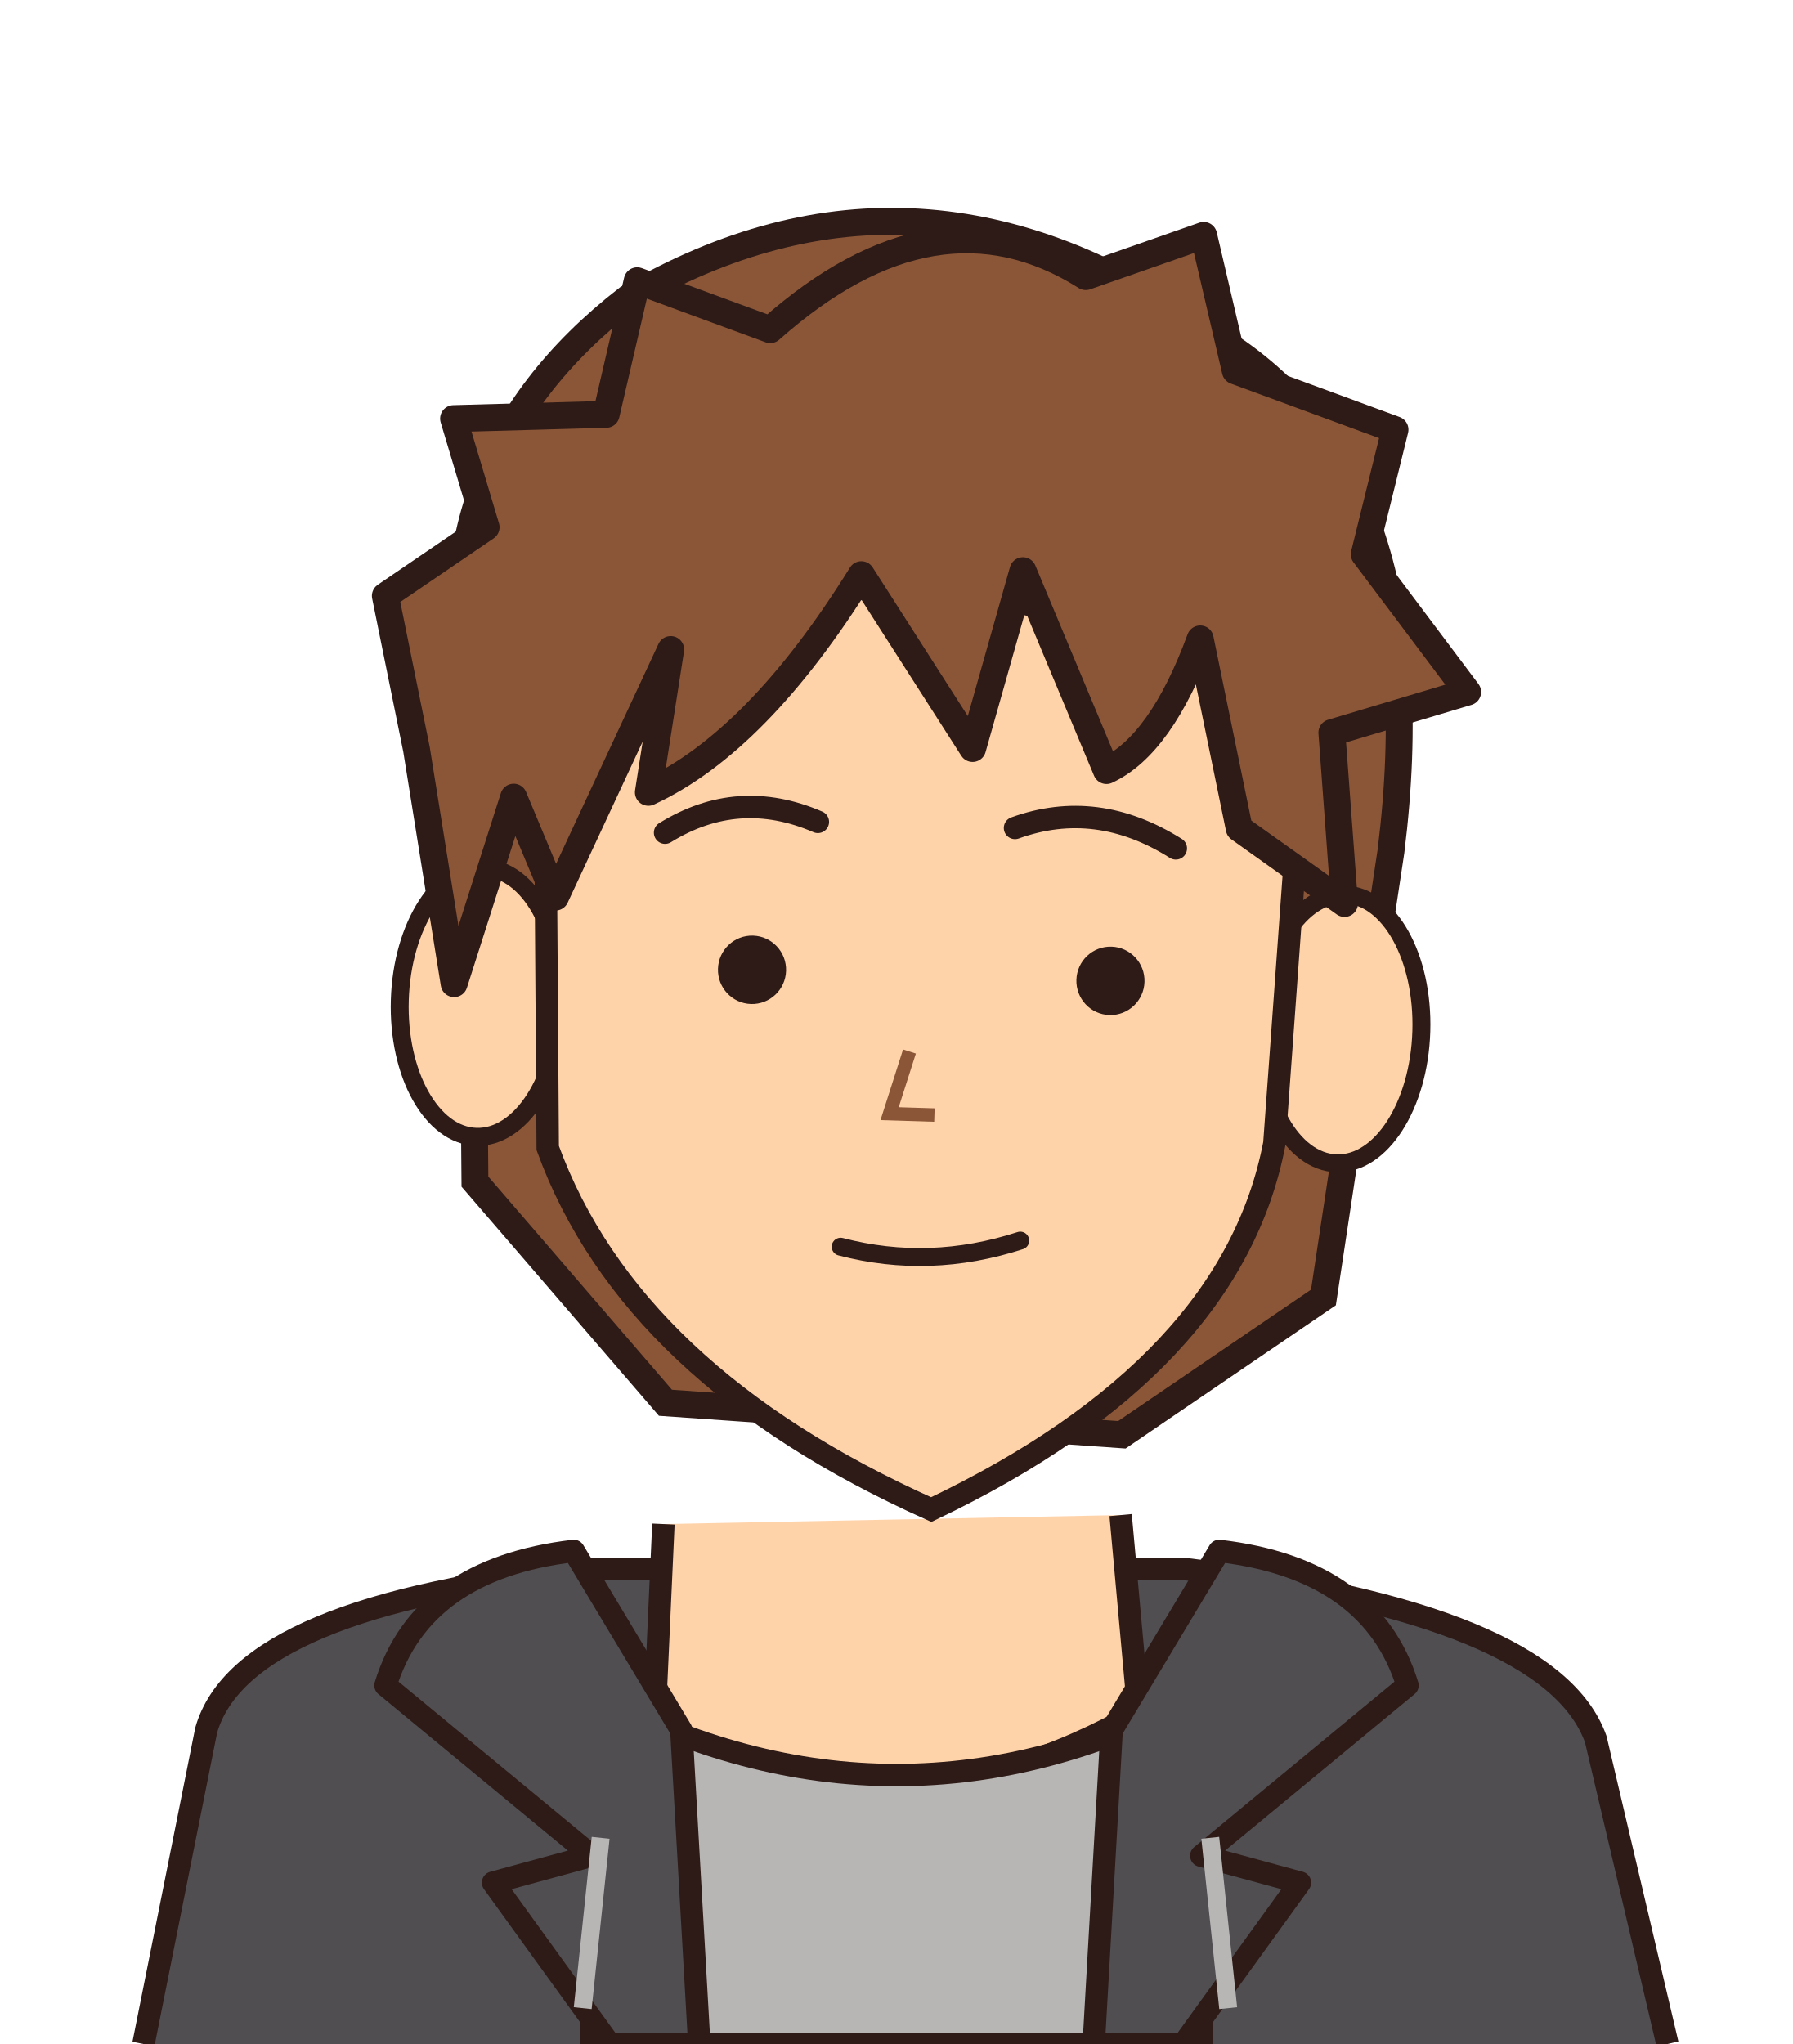
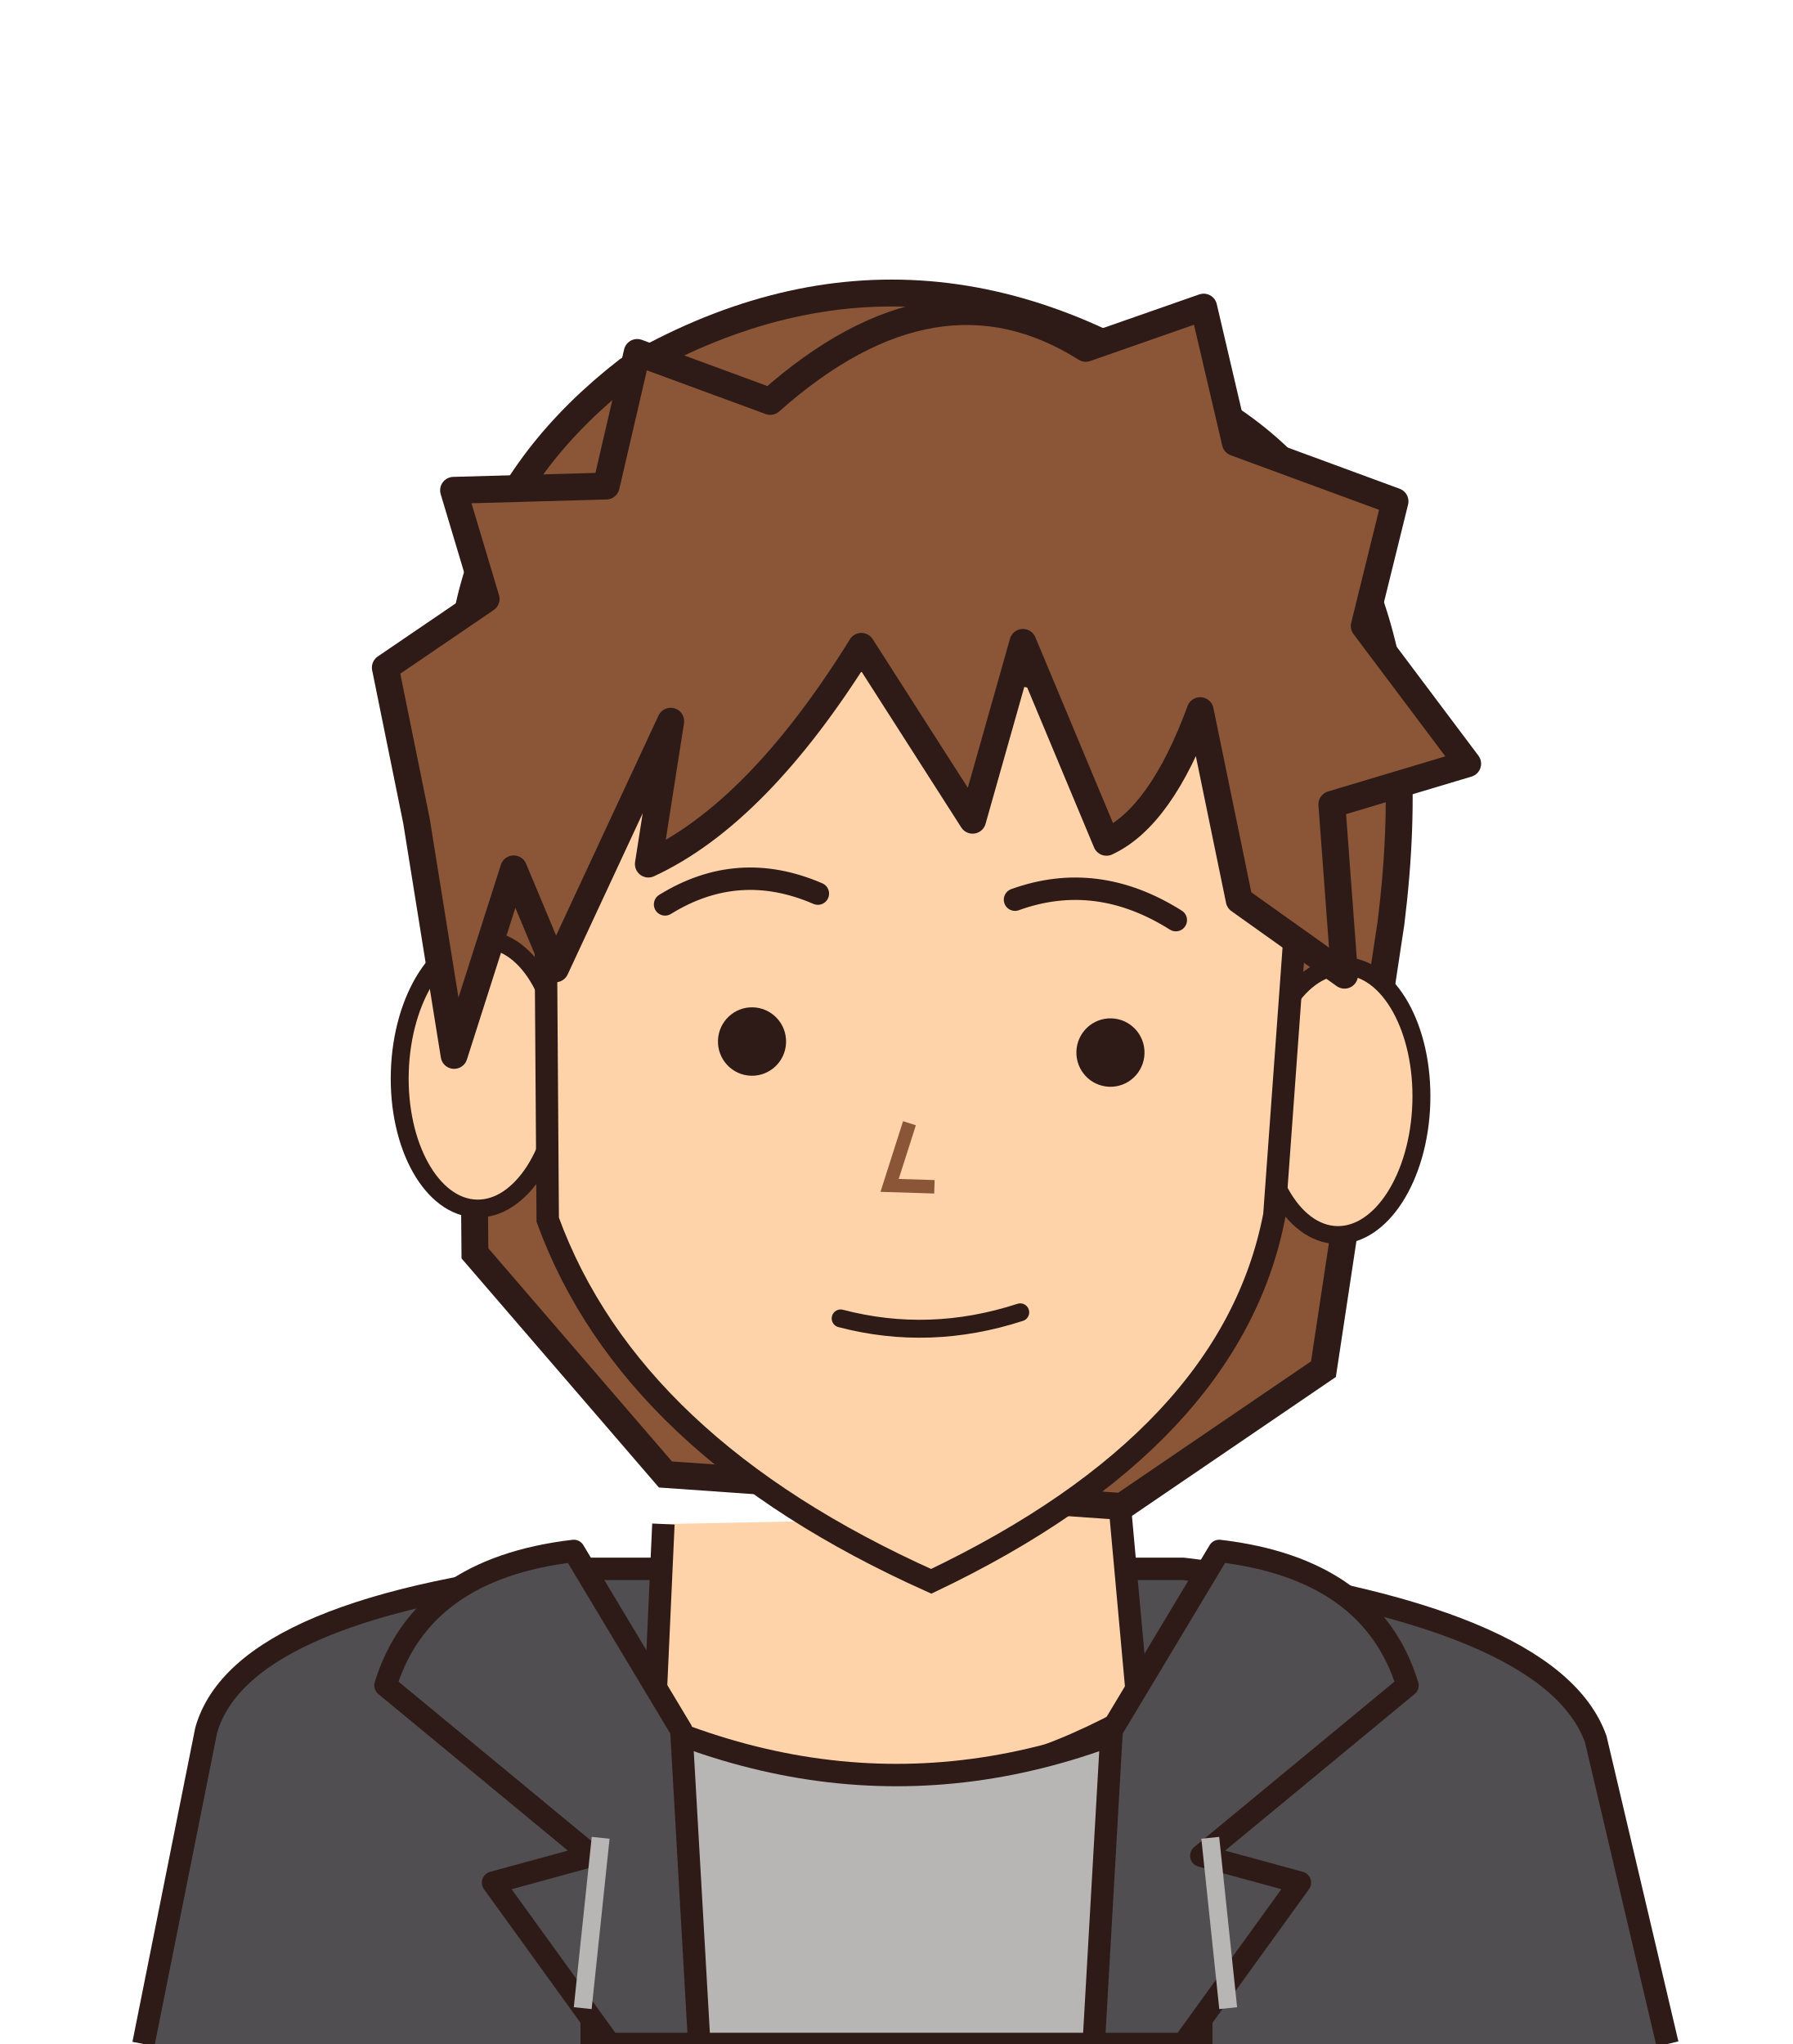
<svg xmlns="http://www.w3.org/2000/svg" width="200" height="228" viewBox="0 0 200 228">
  <g stroke="#2e1b17" stroke-width="2.5" stroke-linejoin="round">
    <path d="M16 228 L23 193 Q27 179 66 175 L132 175 Q173 180 178 194 L186 228" fill="#504e51" />
    <path d="M74 170 L73 192 Q99 207 127 191 L125 169" fill="#ffd3aa" />
    <path d="M66 189 Q100 207 134 189 L134 228 L66 228 Z" fill="#b8b6b5" />
    <path d="M64 173 Q47 175 43 188 L66 207 L55 210 L68 228 L78 228 L76 193 Z M136 173 Q153 175 157 188 L134 207 L145 210 L132 228 L122 228 L124 193 Z" fill="#504e51" />
    <path d="M67 205 L65 224 M135 205 L137 224" stroke="#b8b6b5" stroke-width="2" />
  </g>
-   <g transform="translate(0 0.2692598) rotate(1.763529 100 164)">
+   <g transform="translate(0 8.26926) rotate(1.763529 100 164)">
    <path d="M50 82 Q43 53 66 34 Q98 14 131 36 Q157 50 153 93 L147 143 L125 159 L74 157 L52 133 Z" fill="#8b5637" stroke="#2e1b17" stroke-width="3" />
    <ellipse cx="52" cy="113" rx="9" ry="15" fill="#ffd3aa" stroke="#2e1b17" stroke-width="2" />
    <ellipse cx="148" cy="113" rx="9" ry="15" fill="#ffd3aa" stroke="#2e1b17" stroke-width="2" />
    <path d="M58 76 Q98 54 143 78 L141 126 Q137 151 104 168 Q70 154 60 129 Z" fill="#ffd3aa" stroke="#2e1b17" stroke-width="2.5" />
    <path d="M44 85 L40 68 L51 60 L47 48 L64 47 L67 32 L82 37 Q100 20 117 30 L130 25 L134 40 L152 46 L149 60 L161 75 L146 80 L148 99 L136 91 L131 70 Q127 82 121 85 L111 63 L106 83 L93 64 Q82 83 70 89 L72 73 L60 101 L55 90 L49 111 Z" fill="#8b5637" stroke="#2e1b17" stroke-width="3" stroke-linejoin="round" />
    <path d="M72 93.441 Q80 88.145 89 91.713 M111 91.713 Q120 88.145 129 93.441" fill="none" stroke="#2e1b17" stroke-width="2.5" stroke-linecap="round" />
    <ellipse cx="82.166" cy="108.432" rx="3.8" ry="3.817" fill="#2e1b17" />
    <ellipse cx="122.166" cy="108.432" rx="3.8" ry="3.817" fill="#2e1b17" />
    <path d="M100 117 l-2 7 5 0" fill="none" stroke="#8b5637" stroke-width="1.5" />
    <path d="M93 139 Q103 141.296 113 137.704" fill="none" stroke="#2e1b17" stroke-width="2" stroke-linecap="round" />
  </g>
</svg>
